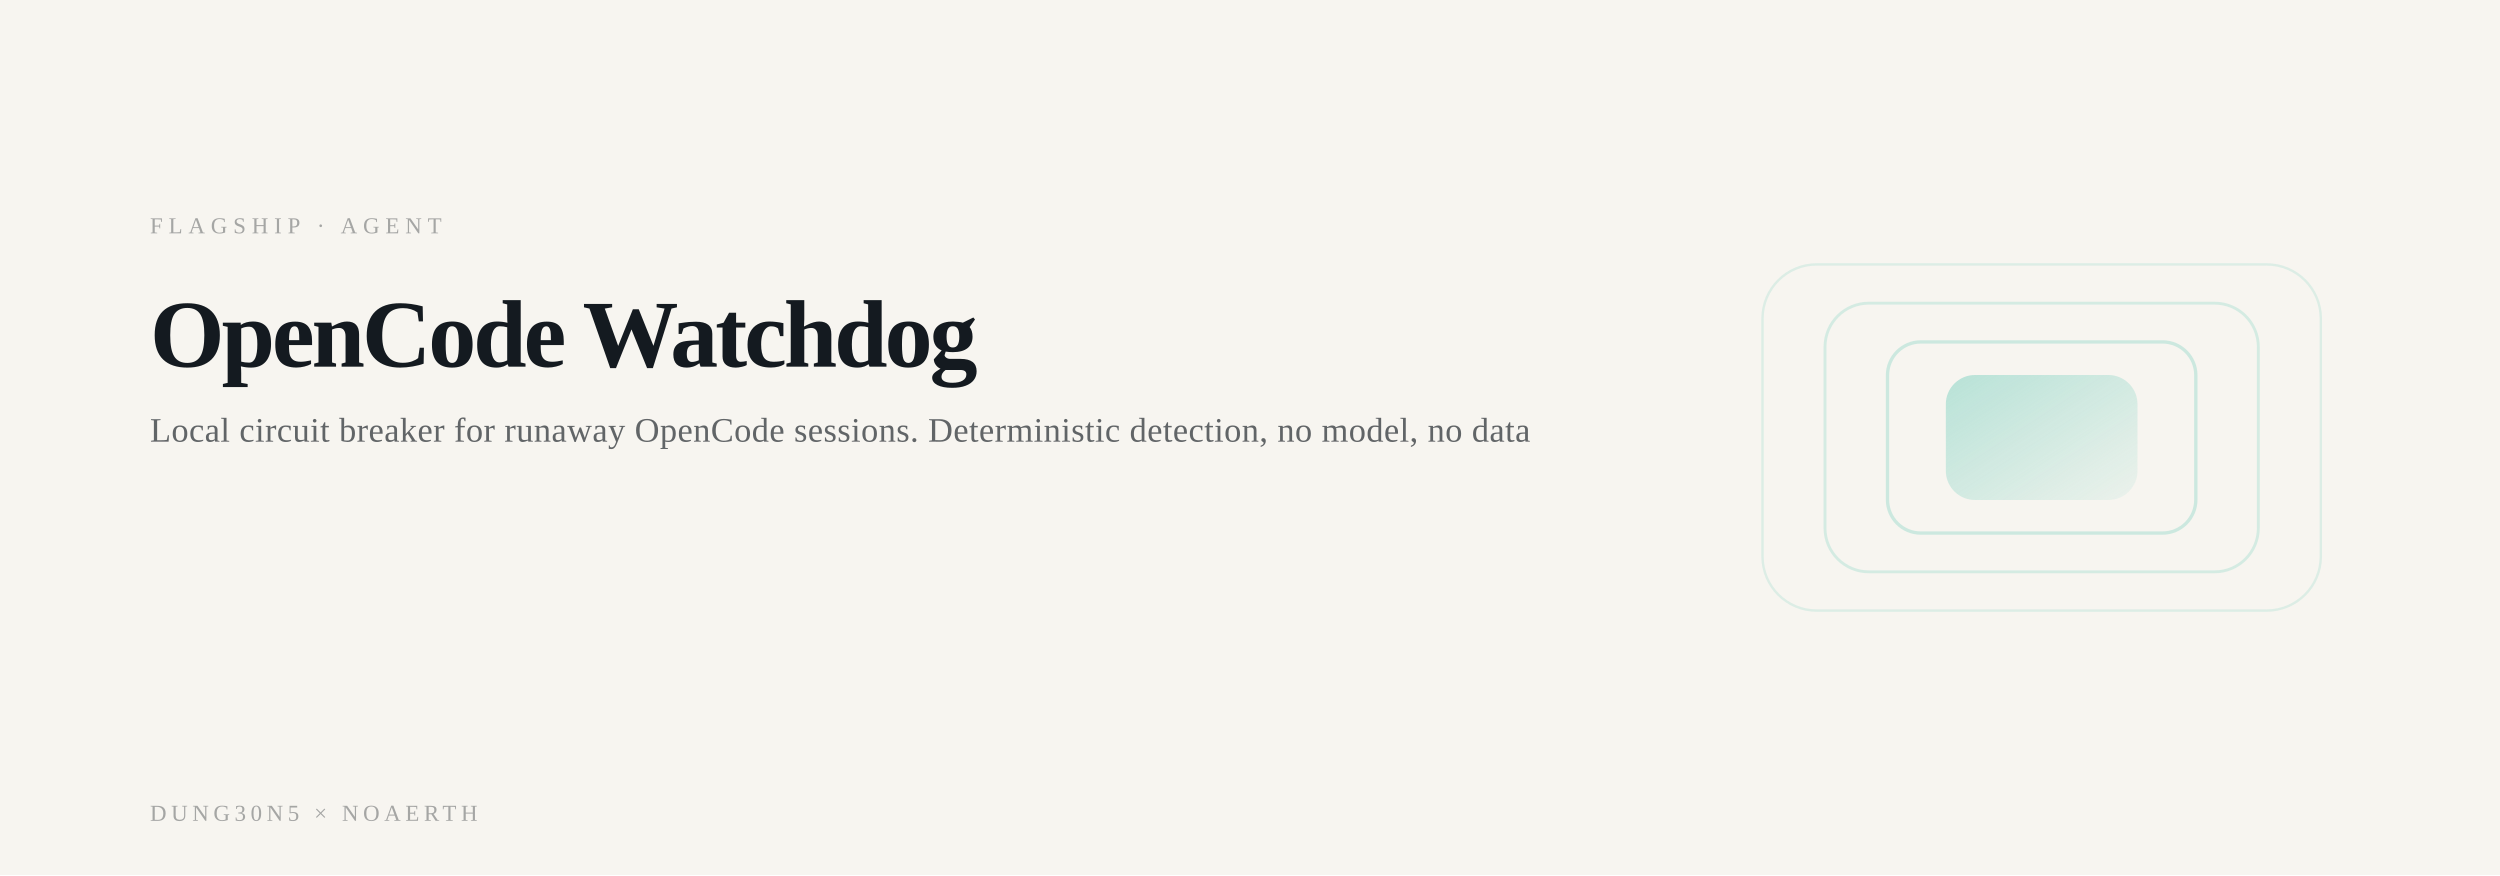
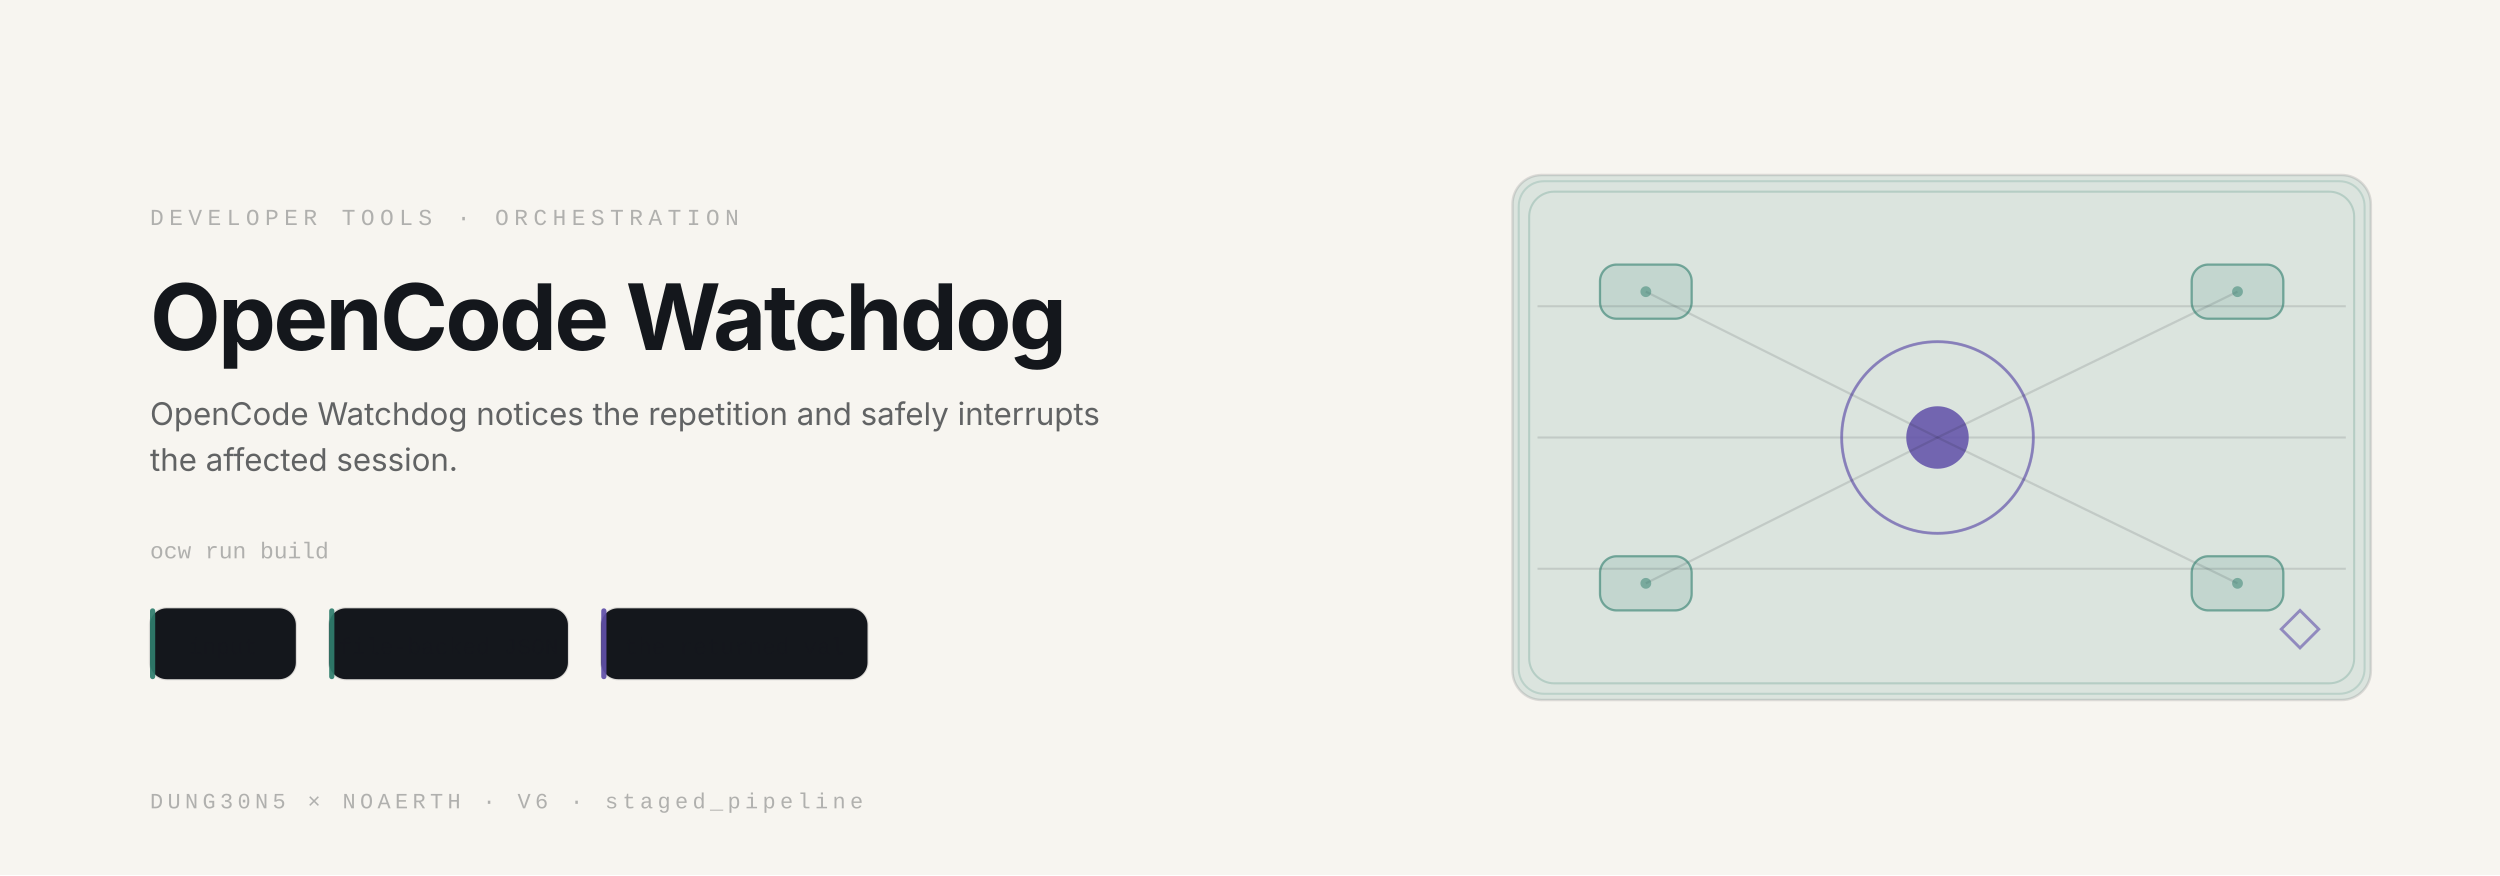
- <svg xmlns="http://www.w3.org/2000/svg" viewBox="0 0 1200 420" width="1200" height="420" role="img" aria-label="OpenCode Watchdog: a closed loop with a verification terminus. Motion depicts objective becomes a plan, tools execute, verification resolves the answer.">
-   <defs>
-     <linearGradient id="hero-opencode-watchdog-light-a" x1="0" y1="0" x2="1" y2="1">
-       <stop offset="0" stop-color="#7fd1c1" stop-opacity="0.85" />
-       <stop offset="1" stop-color="#7fd1c1" stop-opacity="0.15" />
-     </linearGradient>
-   </defs>
+ <svg xmlns="http://www.w3.org/2000/svg" viewBox="0 0 1200 420" width="1200" height="420" role="img" aria-label="OpenCode Watchdog: objective becomes a plan, tools execute, verification resolves the answer">
  <rect width="1200" height="420" fill="#f7f5f0" />
-   <rect x="906" y="164.12" width="148" height="91.76" rx="16" fill="none" stroke="#7fd1c1" stroke-width="1.60" opacity="0.36" />
-   <rect x="876" y="145.52" width="208" height="128.96" rx="21" fill="none" stroke="#7fd1c1" stroke-width="1.38" opacity="0.29" />
-   <rect x="846" y="126.92" width="268" height="166.16" rx="26" fill="none" stroke="#7fd1c1" stroke-width="1.16" opacity="0.23" />
-   <rect x="934" y="180" width="92" height="60" rx="14" fill="url(#hero-opencode-watchdog-light-a)" opacity="0.62" />
-   <text x="72" y="112" fill="#141a205c" font-size="11" letter-spacing="2.8">FLAGSHIP · AGENT</text>
-   <text x="72" y="176" fill="#141a20" font-size="46" font-weight="660" letter-spacing="-1.4">OpenCode Watchdog</text>
-   <text x="72" y="212" fill="#141a20a8" font-size="16.5" letter-spacing="0.2">Local circuit breaker for runaway OpenCode sessions. Deterministic detection, no model, no data </text>
-   <rect x="72" y="266" width="106" height="40" rx="9" fill="#141a20" fill-opacity="0.05" stroke="#f4efe424" stroke-width="1.1" opacity="0">
-     <animate attributeName="opacity" from="0" to="1" dur="0.5s" begin="0.50s" fill="freeze" />
-   </rect>
-   <rect x="72" y="266" width="2.5" height="40" rx="1.2" fill="#7fd1c1" opacity="0">
-     <animate attributeName="opacity" from="0" to="0.9" dur="0.5s" begin="0.50s" fill="freeze" />
-   </rect>
-   <text x="125" y="291" fill="#141a20" font-size="11.5" text-anchor="middle" font-family="ui-monospace,SFMono-Regular,Menlo,monospace" opacity="0">objective<animate attributeName="opacity" from="0" to="1" dur="0.5s" begin="0.65s" fill="freeze" />
-   </text>
-   <rect x="194" y="266" width="106" height="40" rx="9" fill="#141a20" fill-opacity="0.05" stroke="#f4efe424" stroke-width="1.1" opacity="0">
-     <animate attributeName="opacity" from="0" to="1" dur="0.5s" begin="1.00s" fill="freeze" />
-   </rect>
-   <rect x="194" y="266" width="2.5" height="40" rx="1.2" fill="#7fd1c1" opacity="0">
-     <animate attributeName="opacity" from="0" to="0.9" dur="0.5s" begin="1.00s" fill="freeze" />
-   </rect>
-   <text x="247" y="291" fill="#141a20" font-size="11.5" text-anchor="middle" font-family="ui-monospace,SFMono-Regular,Menlo,monospace" opacity="0">plan<animate attributeName="opacity" from="0" to="1" dur="0.5s" begin="1.15s" fill="freeze" />
-   </text>
-   <rect x="316" y="266" width="106" height="40" rx="9" fill="#141a20" fill-opacity="0.05" stroke="#f4efe424" stroke-width="1.1" opacity="0">
-     <animate attributeName="opacity" from="0" to="1" dur="0.5s" begin="1.50s" fill="freeze" />
-   </rect>
-   <rect x="316" y="266" width="2.5" height="40" rx="1.2" fill="#7fd1c1" opacity="0">
-     <animate attributeName="opacity" from="0" to="0.9" dur="0.5s" begin="1.50s" fill="freeze" />
-   </rect>
-   <text x="369" y="291" fill="#141a20" font-size="11.5" text-anchor="middle" font-family="ui-monospace,SFMono-Regular,Menlo,monospace" opacity="0">execute<animate attributeName="opacity" from="0" to="1" dur="0.5s" begin="1.65s" fill="freeze" />
-   </text>
-   <rect x="438" y="266" width="106" height="40" rx="9" fill="#141a20" fill-opacity="0.05" stroke="#f4efe424" stroke-width="1.1" opacity="0">
-     <animate attributeName="opacity" from="0" to="1" dur="0.5s" begin="2.00s" fill="freeze" />
-   </rect>
-   <rect x="438" y="266" width="2.5" height="40" rx="1.2" fill="#e7c27a" opacity="0">
-     <animate attributeName="opacity" from="0" to="0.9" dur="0.5s" begin="2.00s" fill="freeze" />
-   </rect>
-   <text x="491" y="291" fill="#141a20" font-size="11.5" text-anchor="middle" font-family="ui-monospace,SFMono-Regular,Menlo,monospace" opacity="0">verify<animate attributeName="opacity" from="0" to="1" dur="0.5s" begin="2.15s" fill="freeze" />
-   </text>
-   <text x="72" y="394" fill="#141a205c" font-size="11" letter-spacing="2.2">DUNG30N5 × NOAERTH</text>
+   <text x="72" y="108" font-family="ui-monospace, SFMono-Regular, Menlo, Monaco, Consolas, 'Liberation Mono', monospace" font-size="11" letter-spacing="2.6" fill="#14171c4f">DEVELOPER TOOLS · ORCHESTRATION</text>
+   <text x="72" y="168" font-family="-apple-system, BlinkMacSystemFont, 'Segoe UI', Inter, Helvetica, Arial, sans-serif" font-size="44" font-weight="660" letter-spacing="-1.2" fill="#14171c">OpenCode Watchdog</text>
+   <text x="72" y="204" font-family="-apple-system, BlinkMacSystemFont, 'Segoe UI', Inter, Helvetica, Arial, sans-serif" font-size="15" fill="#14171ca8">OpenCode Watchdog notices the repetition and safely interrupts</text>
+   <text x="72" y="226" font-family="-apple-system, BlinkMacSystemFont, 'Segoe UI', Inter, Helvetica, Arial, sans-serif" font-size="15" fill="#14171ca8">the affected session.</text>
+   <text x="72" y="268" font-family="ui-monospace, SFMono-Regular, Menlo, Monaco, Consolas, 'Liberation Mono', monospace" font-size="11" fill="#14171c4f">ocw run build</text>
+   <rect x="72.0" y="292.0" width="70.0" height="34.0" rx="8" fill="#14171c" stroke="#14171c1f" stroke-width="1.1" />
+   <rect x="72.0" y="292.0" width="2.5" height="34.0" rx="1.2" fill="#2f7d6c" opacity="0.92" />
+   <text x="107.0" y="314" font-family="ui-monospace, SFMono-Regular, Menlo, Monaco, Consolas, 'Liberation Mono', monospace" font-size="11" fill="#14171c" fill-opacity="0.82" text-anchor="middle">input</text>
+   <rect x="158.0" y="292.0" width="114.6" height="34.0" rx="8" fill="#14171c" stroke="#14171c1f" stroke-width="1.1" />
+   <rect x="158.0" y="292.0" width="2.5" height="34.0" rx="1.2" fill="#2f7d6c" opacity="0.92" />
+   <text x="215.3" y="314" font-family="ui-monospace, SFMono-Regular, Menlo, Monaco, Consolas, 'Liberation Mono', monospace" font-size="11" fill="#14171c" fill-opacity="0.82" text-anchor="middle">file-backed JSON</text>
+   <rect x="288.6" y="292.0" width="127.8" height="34.0" rx="8" fill="#14171c" stroke="#14171c1f" stroke-width="1.1" />
+   <rect x="288.6" y="292.0" width="2.5" height="34.0" rx="1.2" fill="#5f4fa8" opacity="0.92" />
+   <text x="352.5" y="314" font-family="ui-monospace, SFMono-Regular, Menlo, Monaco, Consolas, 'Liberation Mono', monospace" font-size="11" fill="#14171c" fill-opacity="0.82" text-anchor="middle">the returned val</text>
+   <rect x="726.0" y="84.0" width="412.0" height="252.0" rx="14" fill="#2f7d6c" fill-opacity="0.14" />
+   <rect x="729.0" y="87.0" width="406.0" height="246.0" rx="12" fill="none" stroke="#2f7d6c" stroke-width="1" stroke-opacity="0.18" />
+   <rect x="726.0" y="84.0" width="412.0" height="252.0" rx="14" fill="none" stroke="#14171c1f" stroke-width="1.2" />
+   <line x1="738.0" y1="147.0" x2="1126.0" y2="147.0" stroke="#14171c1f" stroke-width="1" />
+   <line x1="738.0" y1="210.0" x2="1126.0" y2="210.0" stroke="#14171c1f" stroke-width="1" />
+   <line x1="738.0" y1="273.0" x2="1126.0" y2="273.0" stroke="#14171c1f" stroke-width="1" />
+   <rect x="734.0" y="92.0" width="396.0" height="236.0" rx="12" fill="none" stroke="#2f7d6c" stroke-width="1" stroke-opacity="0.22" />
+   <path d="M1095.0 302.0 l9 -9 l9 9 l-9 9 z" fill="none" stroke="#5f4fa8" stroke-width="1.4" opacity="0.6" />
+   <circle cx="930" cy="210" r="46" fill="none" stroke="#5f4fa8" stroke-width="1.4" opacity="0.55" />
+   <circle cx="930" cy="210" r="15" fill="#5f4fa8" opacity="0.85" />
+   <circle cx="930.0" cy="210.0" r="46.0" fill="none" stroke="#5f4fa8" stroke-width="1.1" opacity="0.28" />
+   <line x1="790" y1="140" x2="930" y2="210" stroke="#14171c1f" stroke-width="1.1" />
+   <circle cx="790.0" cy="140.0" r="2.6" fill="#2f7d6c" opacity="0.5" />
+   <rect x="768" y="127" width="44" height="26" rx="8" fill="#2f7d6c" fill-opacity="0.14" stroke="#2f7d6c" stroke-width="1.1" stroke-opacity="0.6" opacity="1" />
+   <line x1="1074" y1="140" x2="930" y2="210" stroke="#14171c1f" stroke-width="1.1" />
+   <circle cx="1074.0" cy="140.0" r="2.6" fill="#2f7d6c" opacity="0.5" />
+   <rect x="1052" y="127" width="44" height="26" rx="8" fill="#2f7d6c" fill-opacity="0.14" stroke="#2f7d6c" stroke-width="1.1" stroke-opacity="0.6" opacity="1" />
+   <line x1="790" y1="280" x2="930" y2="210" stroke="#14171c1f" stroke-width="1.1" />
+   <circle cx="790.0" cy="280.0" r="2.6" fill="#2f7d6c" opacity="0.5" />
+   <rect x="768" y="267" width="44" height="26" rx="8" fill="#2f7d6c" fill-opacity="0.14" stroke="#2f7d6c" stroke-width="1.1" stroke-opacity="0.6" opacity="1" />
+   <line x1="1074" y1="280" x2="930" y2="210" stroke="#14171c1f" stroke-width="1.1" />
+   <circle cx="1074.0" cy="280.0" r="2.6" fill="#2f7d6c" opacity="0.5" />
+   <rect x="1052" y="267" width="44" height="26" rx="8" fill="#2f7d6c" fill-opacity="0.14" stroke="#2f7d6c" stroke-width="1.1" stroke-opacity="0.6" opacity="1" />
+   <text x="72" y="388" font-family="ui-monospace, SFMono-Regular, Menlo, Monaco, Consolas, 'Liberation Mono', monospace" font-size="10.5" letter-spacing="2.1" fill="#14171c4f">DUNG30N5 × NOAERTH · V6 · staged_pipeline</text>
</svg>
